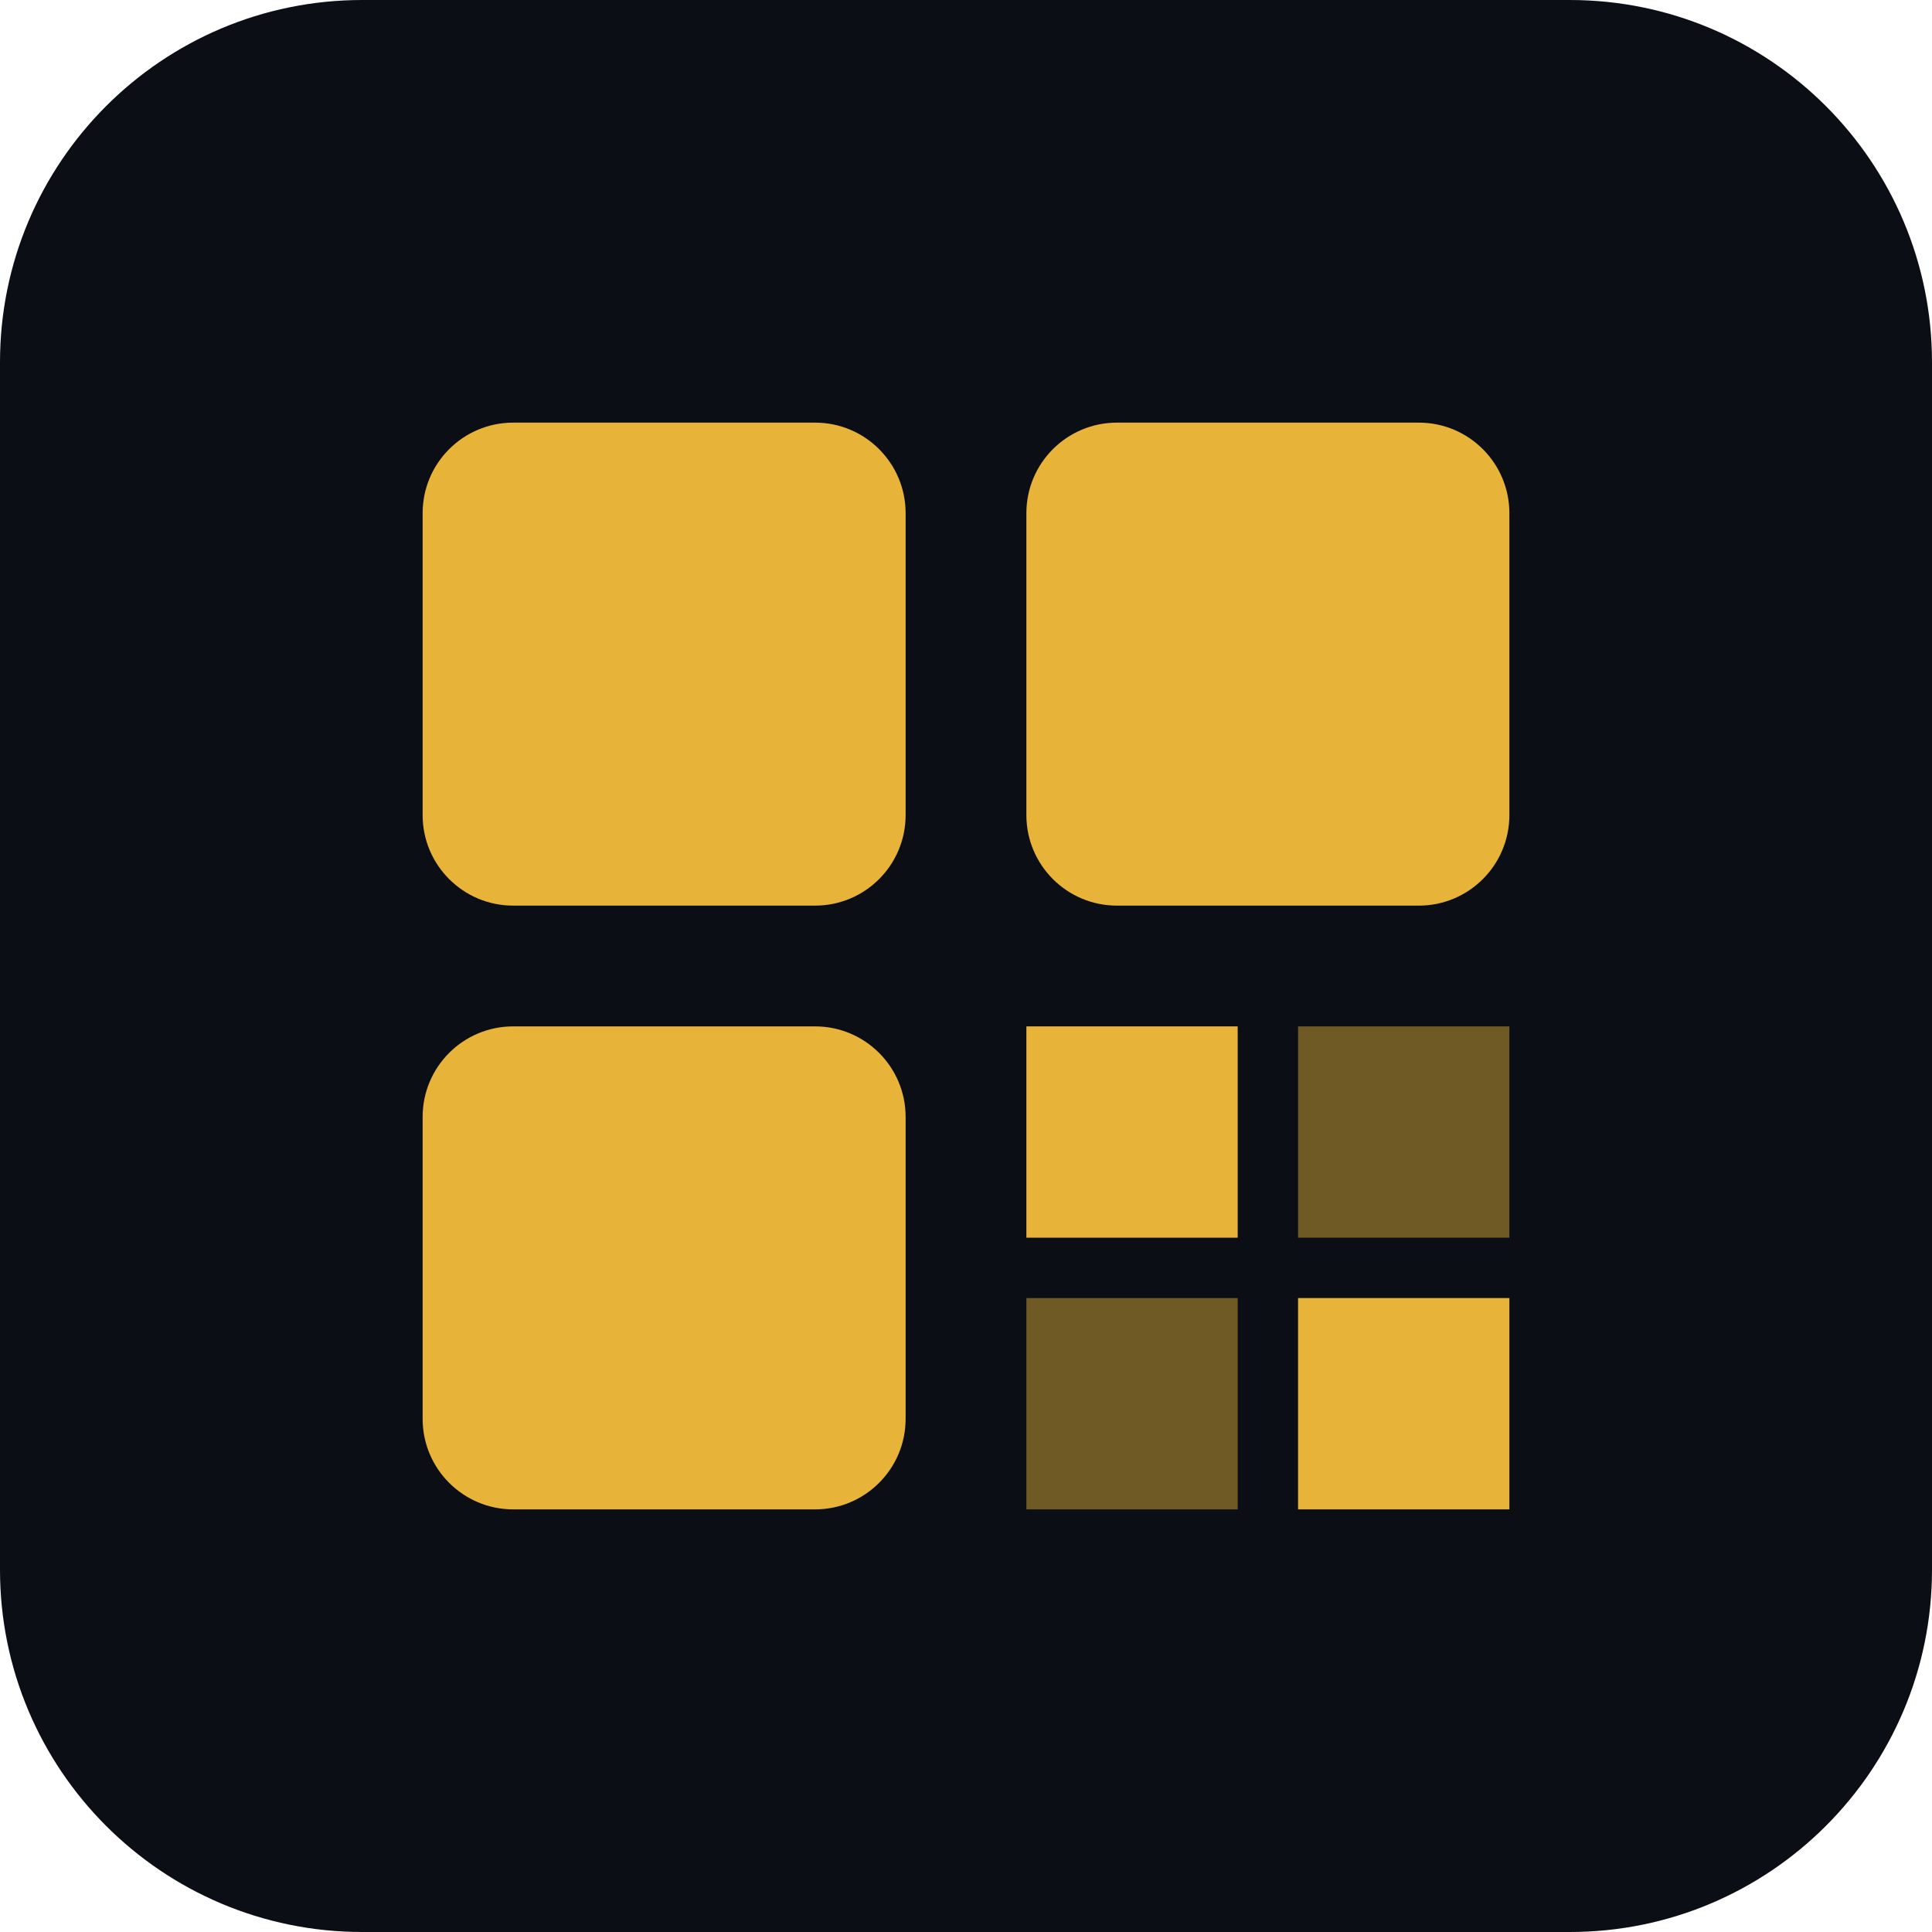
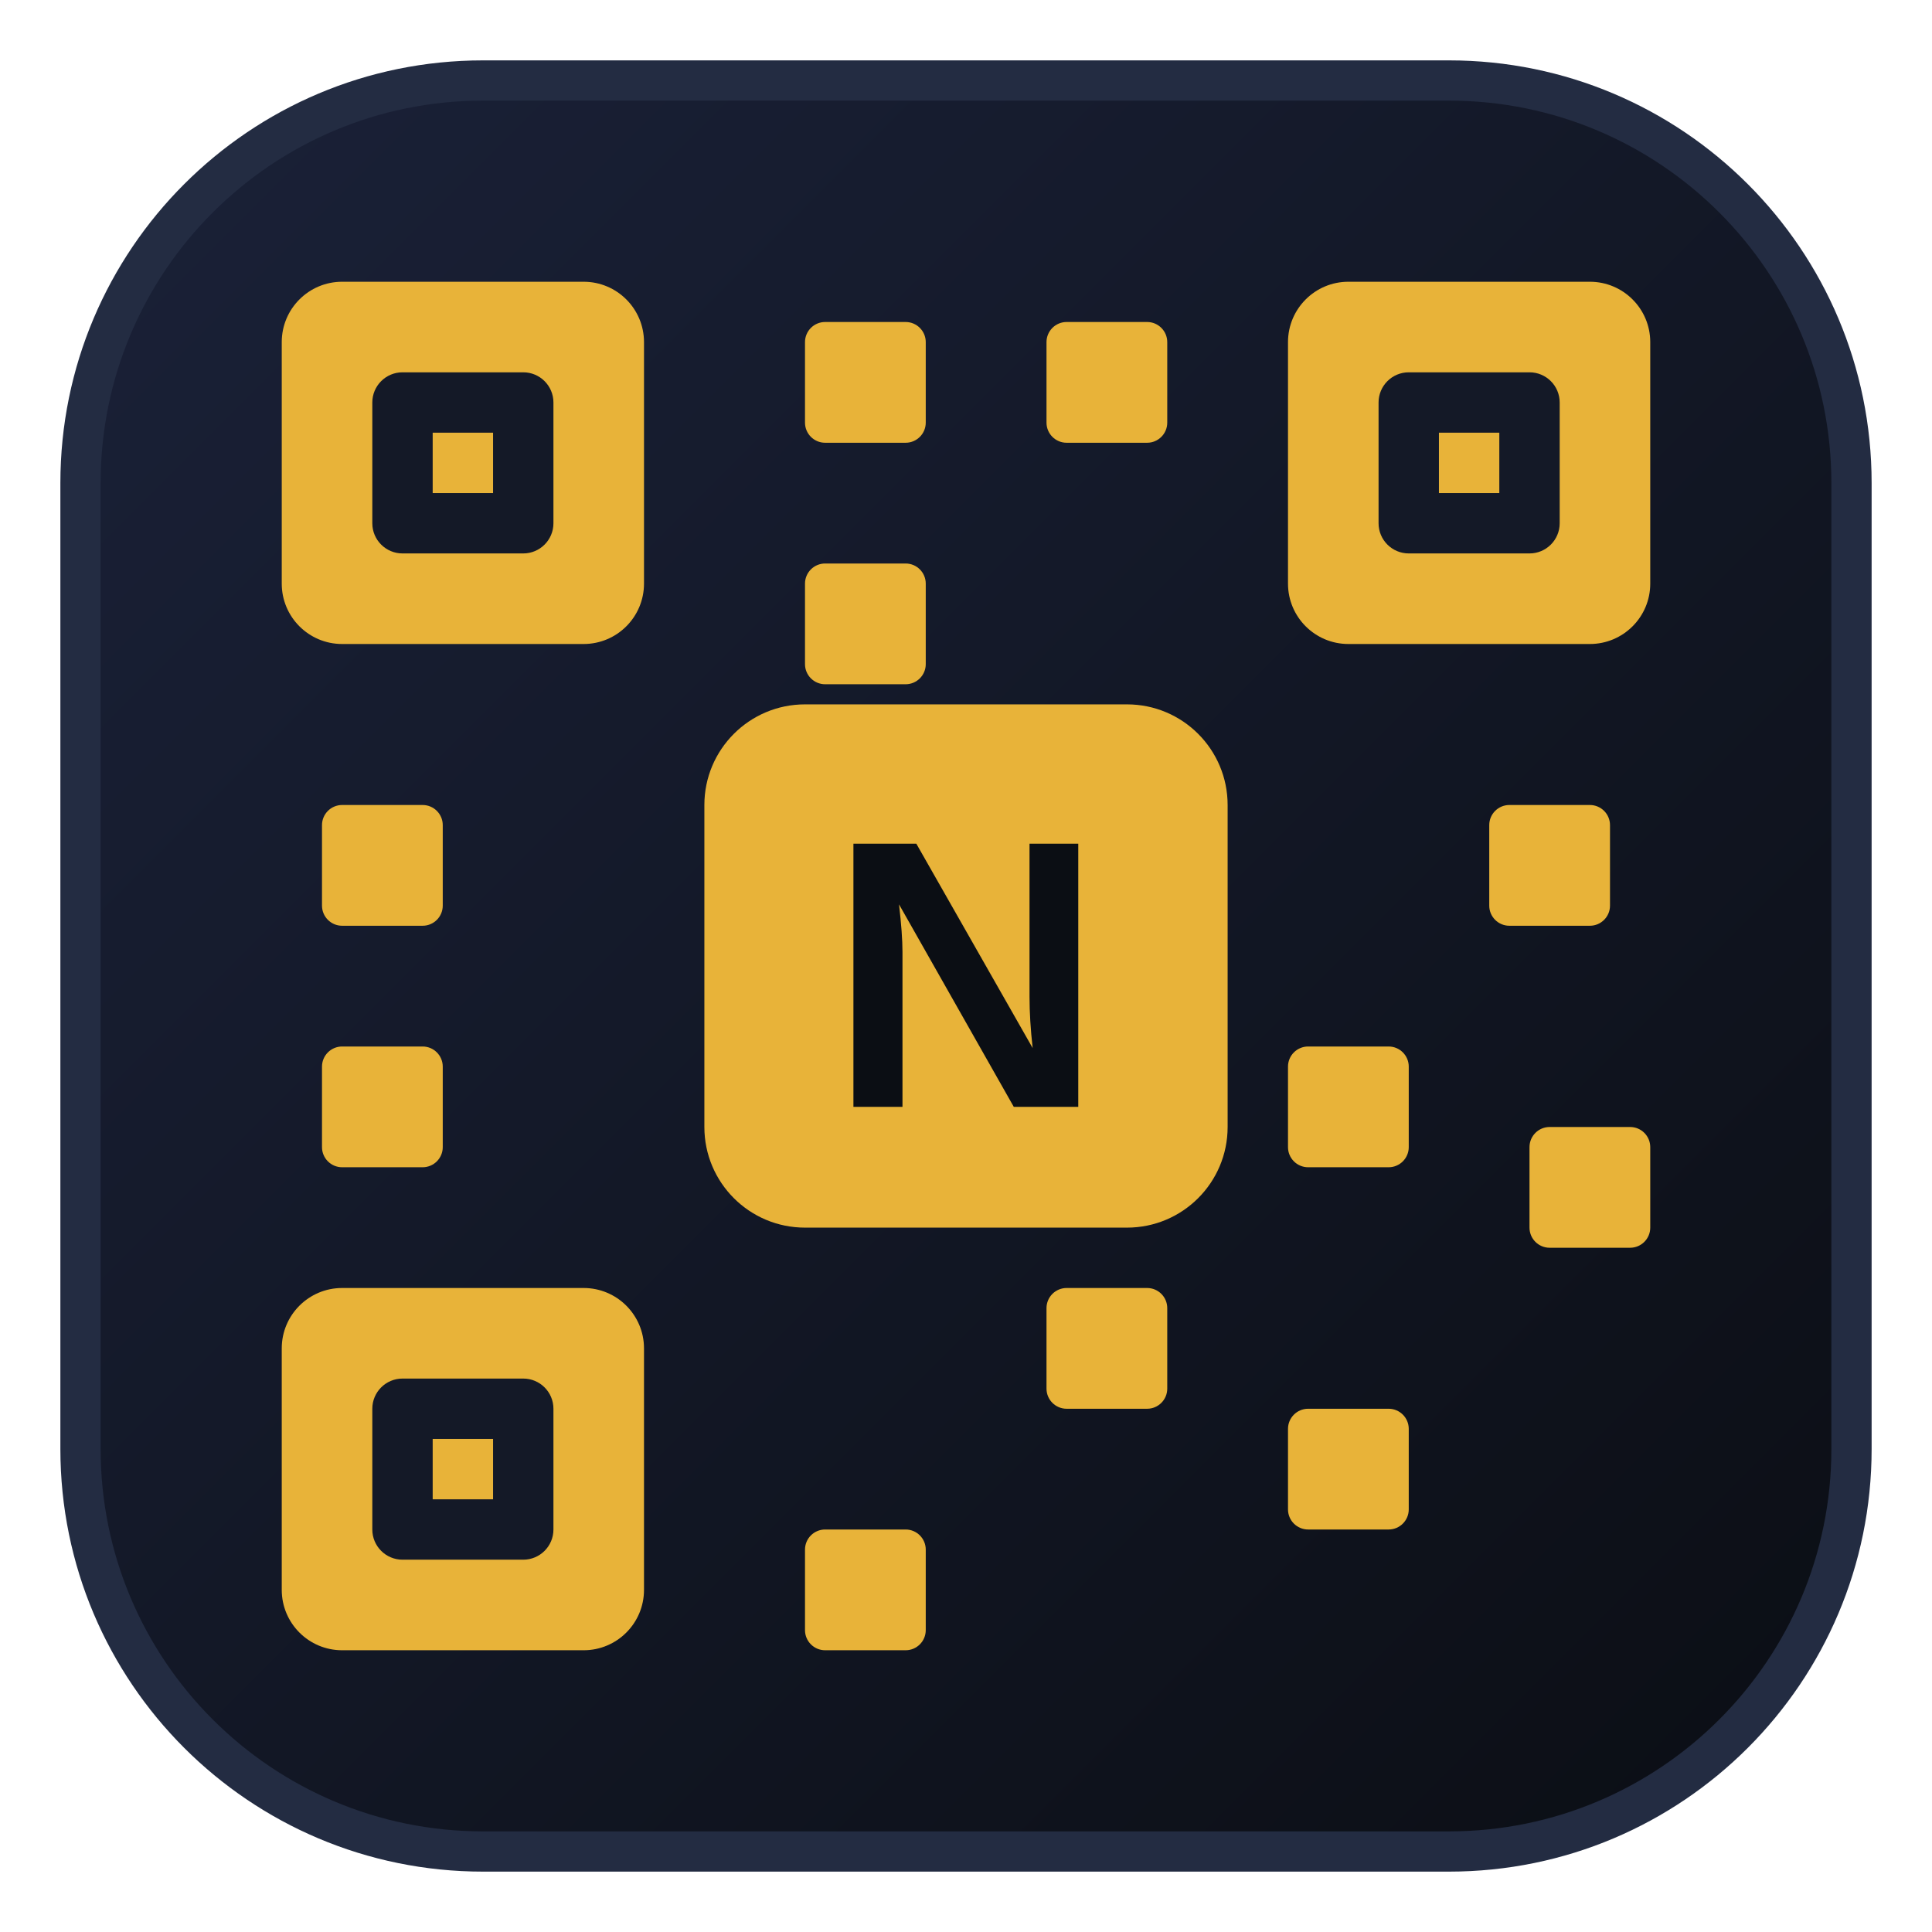
- <svg xmlns="http://www.w3.org/2000/svg" viewBox="0 0 32 32">
-   <rect width="32" height="32" rx="6" fill="#0b0e14" />
+ <svg xmlns="http://www.w3.org/2000/svg" viewBox="0 0 96 96" width="96" height="96">
+   <defs>
+     <linearGradient id="qg-bg" x1="0" y1="0" x2="1" y2="1">
+       <stop offset="0" stop-color="#1a2138" />
+       <stop offset="1" stop-color="#0b0e14" />
+     </linearGradient>
+   </defs>
+   <rect x="4" y="4" width="88" height="88" rx="20" fill="url(#qg-bg)" stroke="#232c42" stroke-width="2" />
+   <g>
+     <rect x="14" y="14" width="18" height="18" rx="3" fill="#e8b339" />
+     <rect x="18.5" y="18.5" width="9" height="9" rx="1.5" fill="#141927" />
+     <rect x="21.5" y="21.5" width="3" height="3" fill="#e8b339" />
+     <rect x="64" y="14" width="18" height="18" rx="3" fill="#e8b339" />
+     <rect x="68.5" y="18.5" width="9" height="9" rx="1.5" fill="#141927" />
+     <rect x="71.5" y="21.5" width="3" height="3" fill="#e8b339" />
+     <rect x="14" y="64" width="18" height="18" rx="3" fill="#e8b339" />
+     <rect x="18.5" y="68.5" width="9" height="9" rx="1.5" fill="#141927" />
+     <rect x="21.5" y="71.5" width="3" height="3" fill="#e8b339" />
+   </g>
  <g fill="#e8b339">
-     <rect x="7" y="7" width="8" height="8" rx="1.5" />
-     <rect x="17" y="7" width="8" height="8" rx="1.5" />
-     <rect x="7" y="17" width="8" height="8" rx="1.5" />
-     <rect x="17" y="17" width="3.5" height="3.5" />
-     <rect x="21.5" y="21.5" width="3.5" height="3.5" />
-     <rect x="17" y="21.5" width="3.5" height="3.5" opacity=".45" />
-     <rect x="21.5" y="17" width="3.5" height="3.5" opacity=".45" />
+     <rect x="40" y="16" width="6" height="6" rx="1" />
+     <rect x="52" y="16" width="6" height="6" rx="1" />
+     <rect x="40" y="28" width="6" height="6" rx="1" />
+     <rect x="16" y="40" width="6" height="6" rx="1" />
+     <rect x="16" y="52" width="6" height="6" rx="1" />
+     <rect x="74" y="40" width="6" height="6" rx="1" />
+     <rect x="64" y="52" width="6" height="6" rx="1" />
+     <rect x="76" y="56" width="6" height="6" rx="1" />
+     <rect x="40" y="76" width="6" height="6" rx="1" />
+     <rect x="52" y="64" width="6" height="6" rx="1" />
+     <rect x="64" y="70" width="6" height="6" rx="1" />
  </g>
+   <rect x="35" y="35" width="26" height="26" rx="5" fill="#e8b339" />
+   <text x="48" y="55" font-family="Arial, Helvetica, sans-serif" font-size="19" font-weight="800" fill="#0b0e14" text-anchor="middle">N</text>
</svg>
